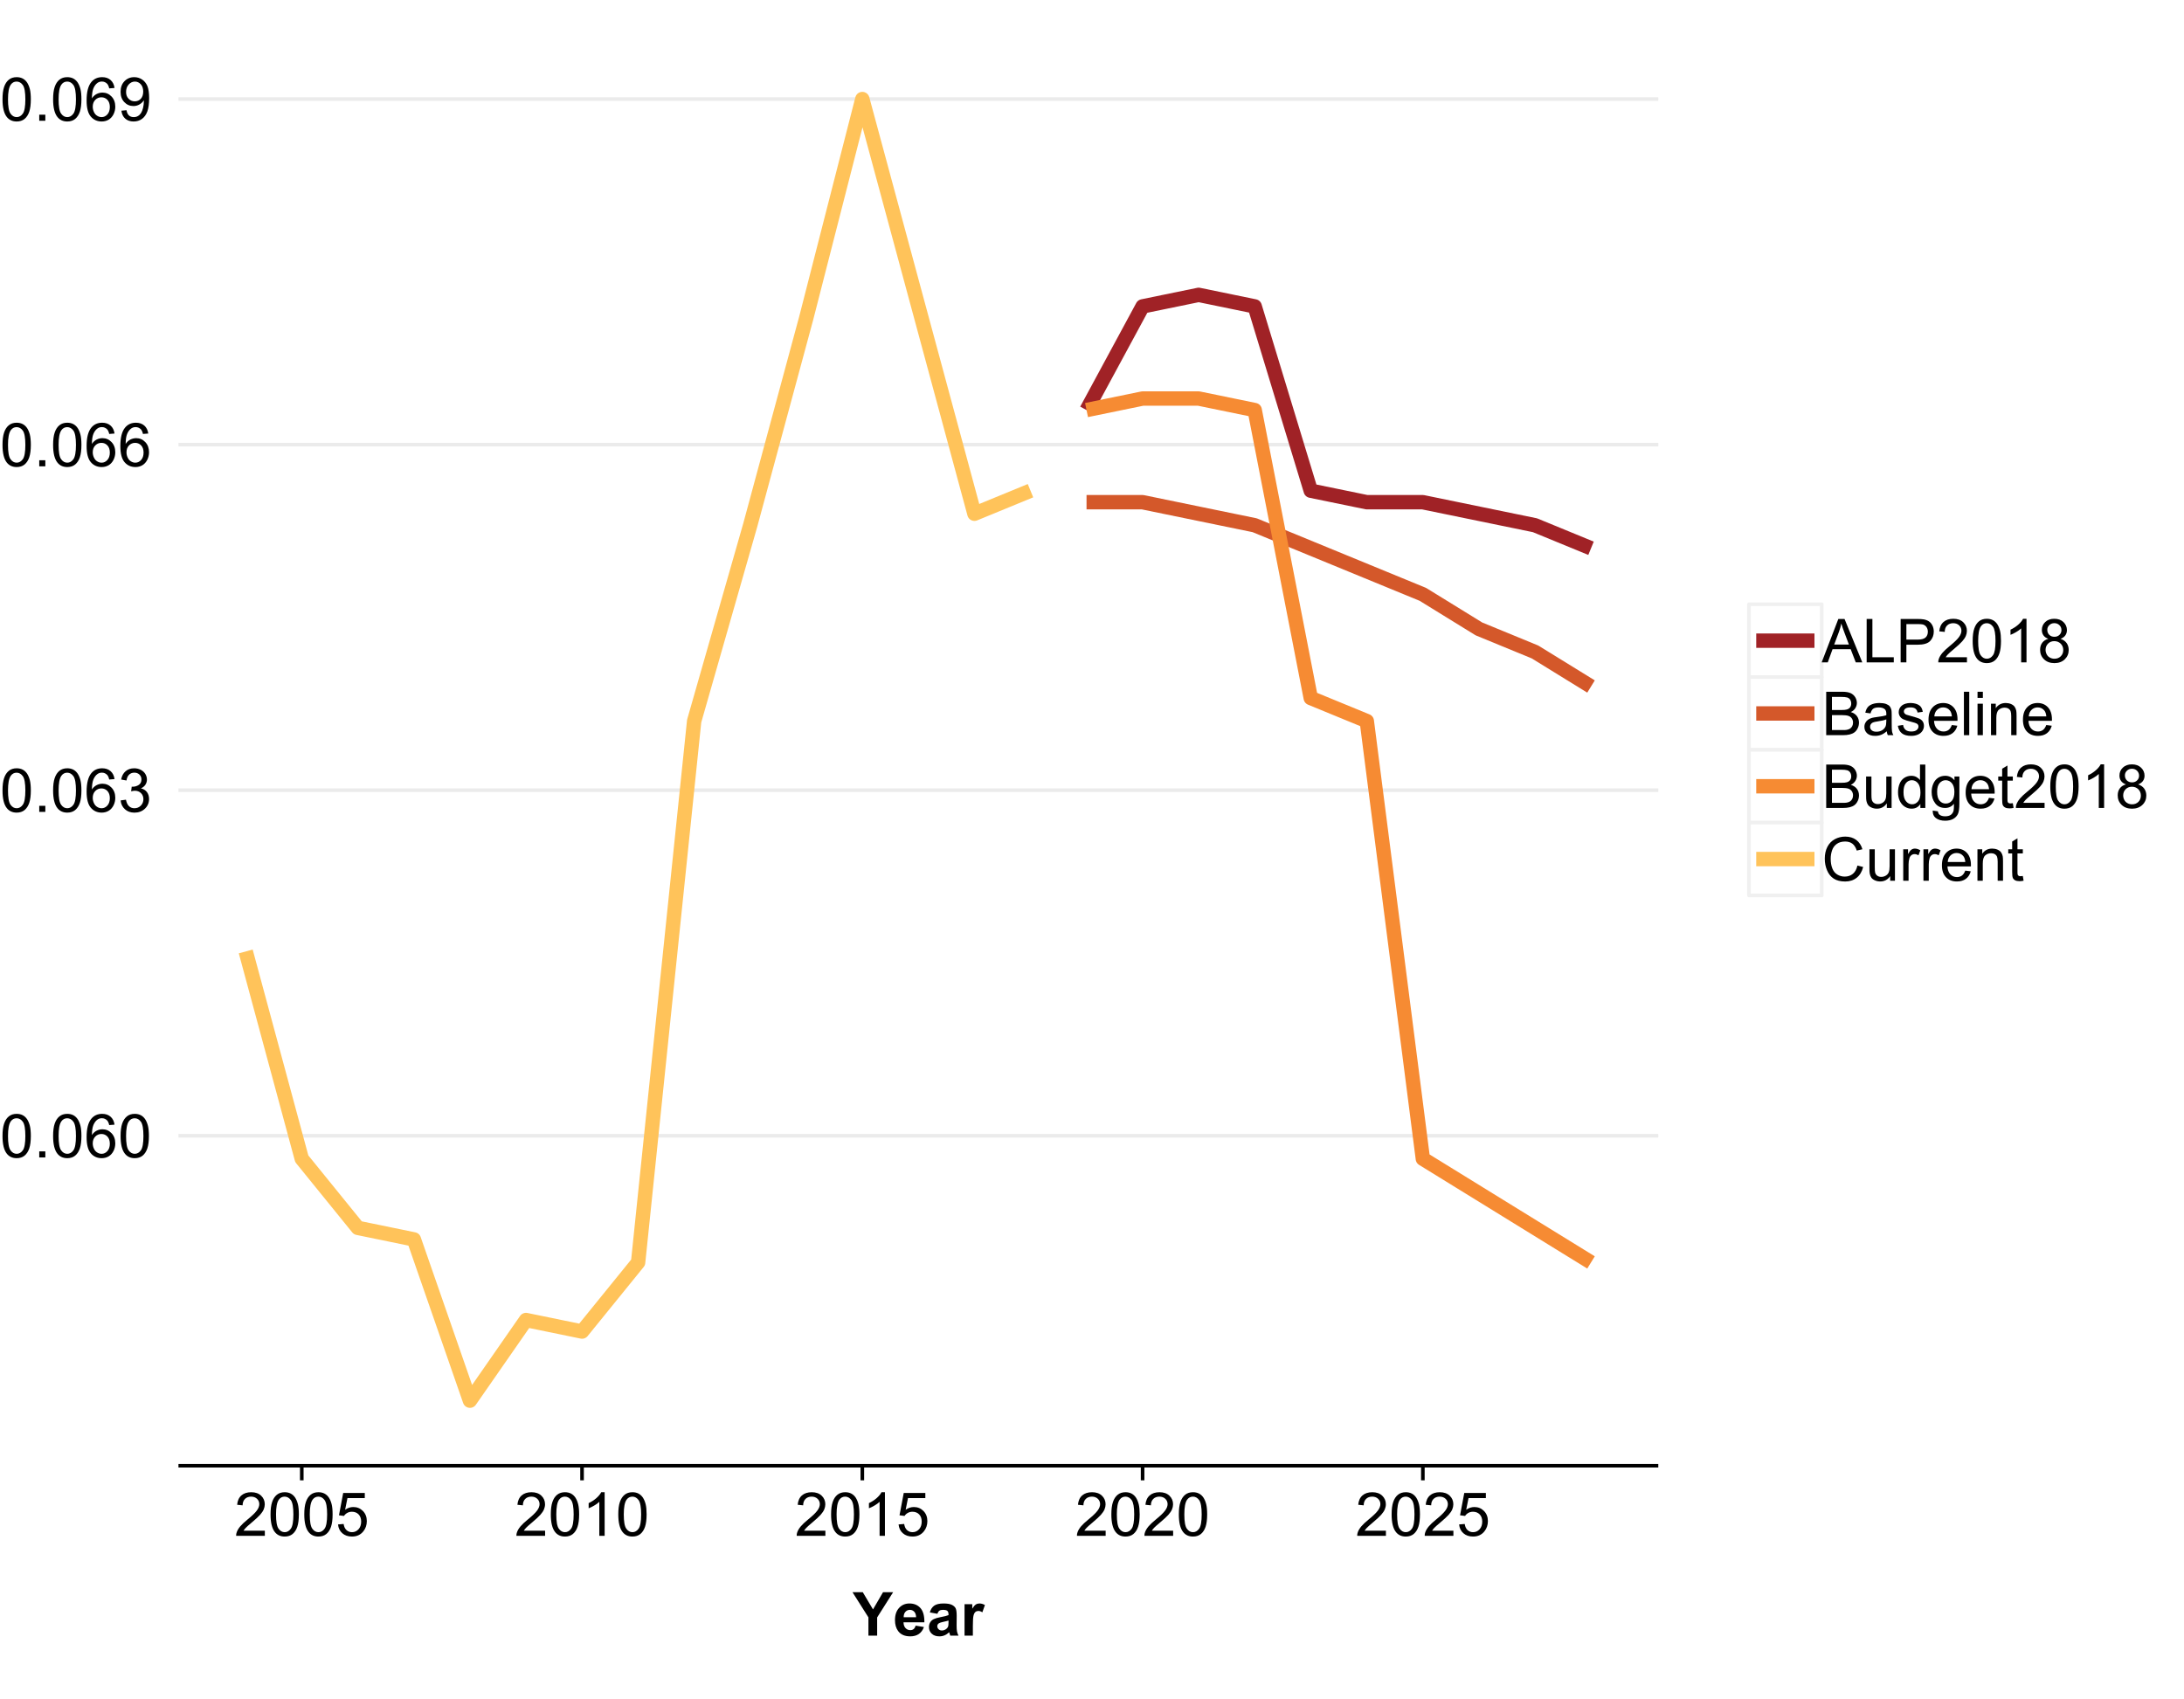
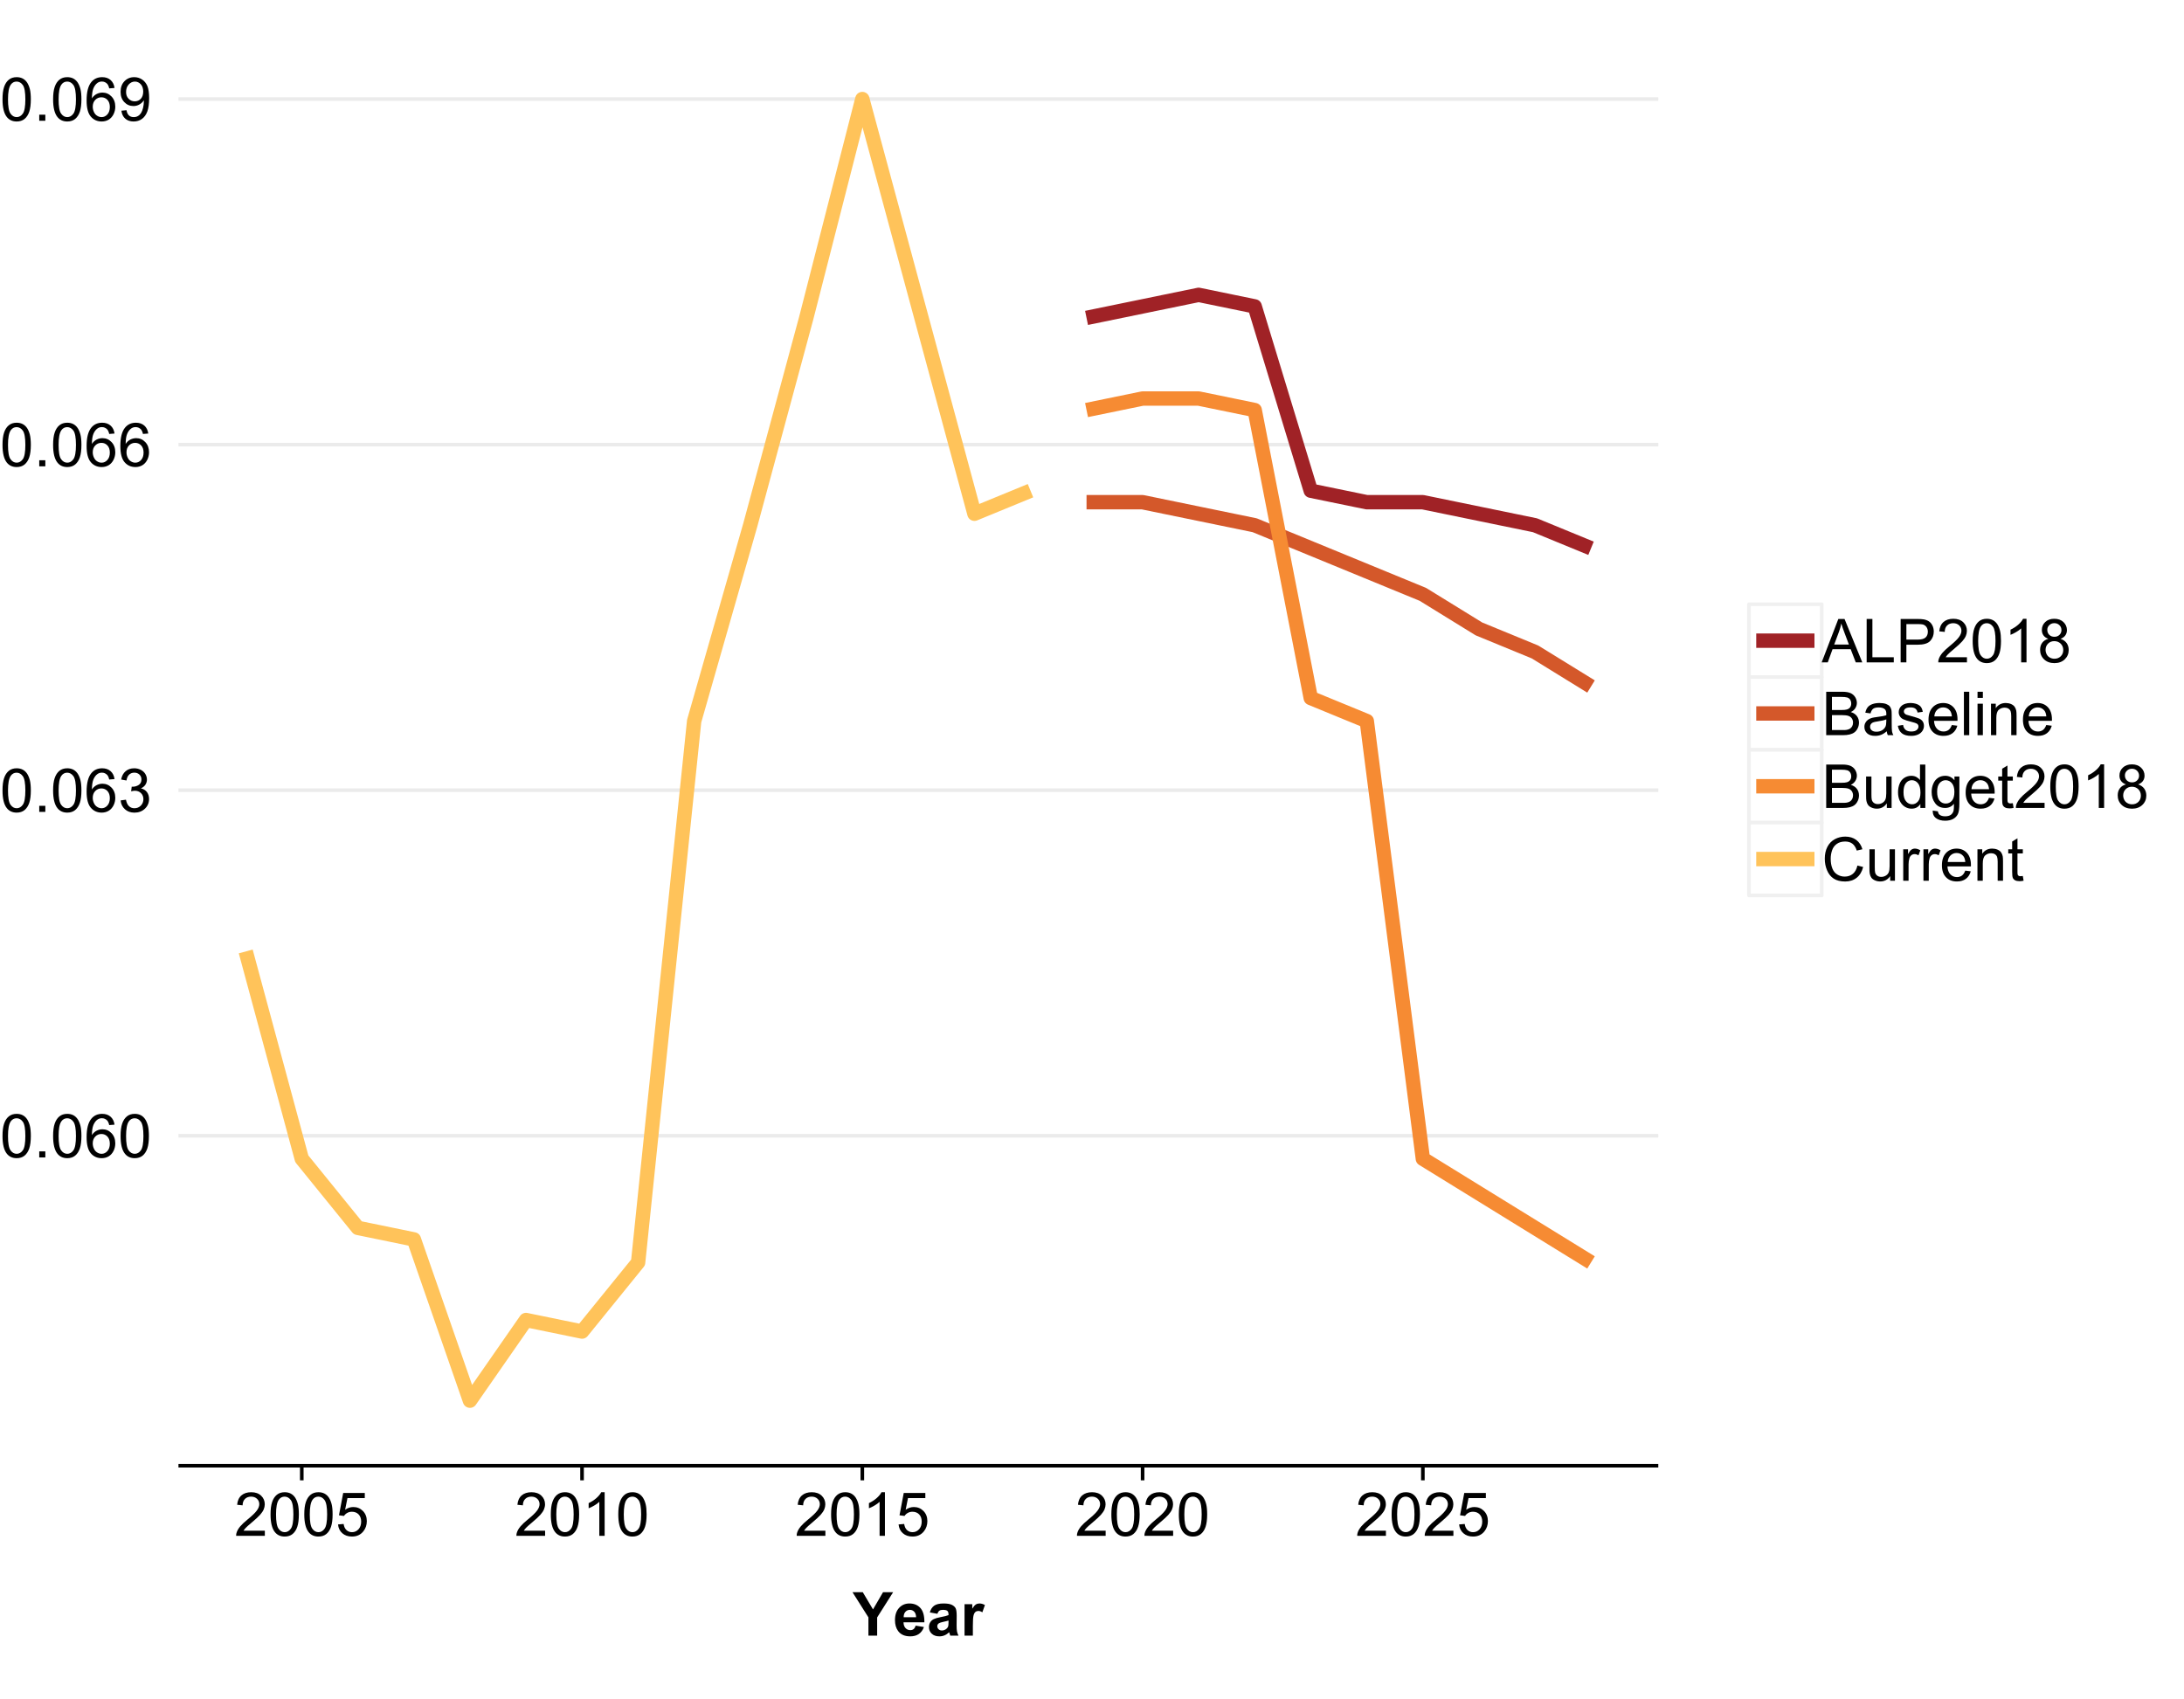
<svg xmlns="http://www.w3.org/2000/svg" xmlns:xlink="http://www.w3.org/1999/xlink" width="648pt" height="504pt" viewBox="0 0 648 504" version="1.1">
  <defs>
    <g>
      <symbol overflow="visible" id="glyph0-0">
        <path style="stroke:none;" d="M 2.25 0 L 2.25 -11.25 L 11.25 -11.25 L 11.25 0 Z M 2.531 -0.281 L 10.969 -0.281 L 10.969 -10.969 L 2.531 -10.969 Z M 2.531 -0.281 " />
      </symbol>
      <symbol overflow="visible" id="glyph0-1">
        <path style="stroke:none;" d="M 0.746 -6.355 C 0.742 -7.875 0.898 -9.102 1.215 -10.031 C 1.527 -10.961 1.996 -11.676 2.613 -12.18 C 3.23 -12.684 4.008 -12.938 4.949 -12.938 C 5.637 -12.938 6.242 -12.797 6.766 -12.52 C 7.285 -12.238 7.715 -11.836 8.059 -11.316 C 8.395 -10.789 8.664 -10.152 8.859 -9.398 C 9.051 -8.645 9.145 -7.629 9.148 -6.355 C 9.145 -4.84 8.992 -3.617 8.684 -2.691 C 8.371 -1.762 7.906 -1.047 7.289 -0.539 C 6.672 -0.035 5.891 0.215 4.949 0.219 C 3.703 0.215 2.727 -0.227 2.023 -1.117 C 1.168 -2.188 0.742 -3.934 0.746 -6.355 Z M 2.375 -6.355 C 2.371 -4.234 2.621 -2.824 3.117 -2.129 C 3.609 -1.426 4.219 -1.078 4.949 -1.082 C 5.672 -1.078 6.281 -1.43 6.781 -2.137 C 7.273 -2.836 7.523 -4.242 7.523 -6.355 C 7.523 -8.473 7.273 -9.883 6.781 -10.582 C 6.281 -11.277 5.664 -11.625 4.93 -11.629 C 4.199 -11.625 3.621 -11.316 3.191 -10.703 C 2.645 -9.918 2.371 -8.469 2.375 -6.355 Z M 2.375 -6.355 " />
      </symbol>
      <symbol overflow="visible" id="glyph0-2">
        <path style="stroke:none;" d="M 1.633 0 L 1.633 -1.801 L 3.438 -1.801 L 3.438 0 Z M 1.633 0 " />
      </symbol>
      <symbol overflow="visible" id="glyph0-3">
        <path style="stroke:none;" d="M 8.957 -9.73 L 7.383 -9.605 C 7.242 -10.223 7.043 -10.676 6.785 -10.961 C 6.355 -11.41 5.828 -11.637 5.203 -11.637 C 4.695 -11.637 4.25 -11.496 3.875 -11.215 C 3.375 -10.852 2.984 -10.32 2.695 -9.625 C 2.406 -8.926 2.258 -7.934 2.25 -6.645 C 2.629 -7.223 3.094 -7.652 3.645 -7.938 C 4.195 -8.215 4.773 -8.355 5.379 -8.359 C 6.434 -8.355 7.328 -7.969 8.07 -7.195 C 8.809 -6.418 9.18 -5.414 9.184 -4.184 C 9.18 -3.371 9.008 -2.617 8.66 -1.926 C 8.312 -1.23 7.832 -0.699 7.227 -0.332 C 6.613 0.035 5.922 0.215 5.148 0.219 C 3.828 0.215 2.754 -0.266 1.922 -1.234 C 1.09 -2.199 0.672 -3.797 0.676 -6.031 C 0.672 -8.516 1.133 -10.328 2.055 -11.461 C 2.855 -12.445 3.938 -12.938 5.301 -12.938 C 6.312 -12.938 7.141 -12.652 7.789 -12.086 C 8.434 -11.516 8.824 -10.73 8.957 -9.73 Z M 2.496 -4.176 C 2.496 -3.629 2.609 -3.105 2.844 -2.609 C 3.07 -2.109 3.395 -1.73 3.812 -1.473 C 4.227 -1.207 4.664 -1.078 5.125 -1.082 C 5.789 -1.078 6.363 -1.348 6.844 -1.891 C 7.324 -2.426 7.562 -3.156 7.566 -4.086 C 7.562 -4.973 7.328 -5.676 6.855 -6.191 C 6.379 -6.703 5.781 -6.961 5.062 -6.961 C 4.348 -6.961 3.738 -6.703 3.242 -6.191 C 2.742 -5.676 2.496 -5.004 2.496 -4.176 Z M 2.496 -4.176 " />
      </symbol>
      <symbol overflow="visible" id="glyph0-4">
        <path style="stroke:none;" d="M 0.758 -3.402 L 2.336 -3.613 C 2.516 -2.711 2.824 -2.062 3.266 -1.672 C 3.699 -1.273 4.23 -1.078 4.859 -1.082 C 5.602 -1.078 6.23 -1.336 6.746 -1.855 C 7.254 -2.367 7.512 -3.004 7.516 -3.77 C 7.512 -4.492 7.273 -5.094 6.801 -5.566 C 6.324 -6.035 5.723 -6.27 4.992 -6.273 C 4.691 -6.27 4.316 -6.211 3.875 -6.102 L 4.051 -7.488 C 4.152 -7.473 4.238 -7.465 4.305 -7.469 C 4.977 -7.465 5.582 -7.641 6.125 -7.996 C 6.66 -8.344 6.93 -8.887 6.934 -9.625 C 6.93 -10.199 6.734 -10.68 6.344 -11.062 C 5.949 -11.445 5.441 -11.637 4.824 -11.637 C 4.207 -11.637 3.695 -11.441 3.285 -11.055 C 2.875 -10.668 2.613 -10.09 2.496 -9.316 L 0.914 -9.598 C 1.105 -10.656 1.543 -11.477 2.23 -12.062 C 2.914 -12.645 3.766 -12.938 4.789 -12.938 C 5.488 -12.938 6.137 -12.785 6.73 -12.484 C 7.32 -12.18 7.773 -11.77 8.09 -11.25 C 8.402 -10.727 8.559 -10.172 8.562 -9.59 C 8.559 -9.031 8.41 -8.523 8.113 -8.066 C 7.812 -7.609 7.371 -7.246 6.785 -6.977 C 7.547 -6.801 8.137 -6.438 8.562 -5.883 C 8.98 -5.328 9.191 -4.633 9.195 -3.805 C 9.191 -2.676 8.781 -1.723 7.965 -0.945 C 7.141 -0.164 6.105 0.223 4.852 0.227 C 3.719 0.223 2.777 -0.109 2.035 -0.781 C 1.285 -1.453 0.859 -2.328 0.758 -3.402 Z M 0.758 -3.402 " />
      </symbol>
      <symbol overflow="visible" id="glyph0-5">
        <path style="stroke:none;" d="M 0.984 -2.98 L 2.504 -3.121 C 2.629 -2.402 2.875 -1.883 3.242 -1.562 C 3.602 -1.238 4.07 -1.078 4.641 -1.082 C 5.125 -1.078 5.551 -1.188 5.918 -1.414 C 6.285 -1.633 6.586 -1.934 6.82 -2.309 C 7.055 -2.68 7.25 -3.18 7.41 -3.816 C 7.566 -4.445 7.645 -5.09 7.648 -5.75 C 7.645 -5.812 7.641 -5.918 7.637 -6.062 C 7.316 -5.559 6.887 -5.148 6.34 -4.836 C 5.793 -4.52 5.199 -4.363 4.562 -4.367 C 3.492 -4.363 2.59 -4.75 1.852 -5.527 C 1.113 -6.297 0.742 -7.316 0.746 -8.586 C 0.742 -9.891 1.129 -10.945 1.902 -11.742 C 2.672 -12.539 3.637 -12.938 4.797 -12.938 C 5.633 -12.938 6.398 -12.711 7.098 -12.262 C 7.789 -11.809 8.316 -11.164 8.68 -10.332 C 9.035 -9.492 9.215 -8.285 9.219 -6.707 C 9.215 -5.055 9.039 -3.742 8.684 -2.77 C 8.324 -1.793 7.793 -1.051 7.09 -0.543 C 6.383 -0.035 5.555 0.215 4.605 0.219 C 3.598 0.215 2.773 -0.062 2.137 -0.621 C 1.496 -1.18 1.113 -1.965 0.984 -2.98 Z M 7.461 -8.664 C 7.457 -9.57 7.215 -10.293 6.734 -10.828 C 6.25 -11.359 5.672 -11.625 4.992 -11.629 C 4.289 -11.625 3.676 -11.336 3.156 -10.766 C 2.633 -10.188 2.371 -9.445 2.375 -8.535 C 2.371 -7.711 2.621 -7.043 3.117 -6.535 C 3.609 -6.02 4.219 -5.766 4.949 -5.766 C 5.68 -5.766 6.281 -6.02 6.754 -6.535 C 7.223 -7.043 7.457 -7.754 7.461 -8.664 Z M 7.461 -8.664 " />
      </symbol>
      <symbol overflow="visible" id="glyph0-6">
        <path style="stroke:none;" d="M 9.062 -1.52 L 9.062 0 L 0.547 0 C 0.531 -0.379 0.594 -0.742 0.73 -1.098 C 0.945 -1.676 1.293 -2.25 1.77 -2.812 C 2.246 -3.375 2.934 -4.023 3.84 -4.766 C 5.238 -5.906 6.188 -6.816 6.68 -7.492 C 7.172 -8.16 7.418 -8.793 7.418 -9.395 C 7.418 -10.02 7.191 -10.551 6.746 -10.98 C 6.293 -11.41 5.711 -11.625 4.992 -11.629 C 4.23 -11.625 3.621 -11.395 3.164 -10.941 C 2.703 -10.48 2.469 -9.848 2.469 -9.043 L 0.844 -9.211 C 0.953 -10.422 1.371 -11.344 2.102 -11.984 C 2.824 -12.617 3.801 -12.938 5.027 -12.938 C 6.262 -12.938 7.238 -12.594 7.961 -11.91 C 8.68 -11.223 9.039 -10.371 9.043 -9.359 C 9.039 -8.84 8.934 -8.336 8.727 -7.84 C 8.512 -7.34 8.164 -6.812 7.676 -6.266 C 7.188 -5.711 6.375 -4.957 5.238 -4 C 4.285 -3.199 3.676 -2.66 3.41 -2.379 C 3.141 -2.094 2.918 -1.805 2.742 -1.52 Z M 9.062 -1.52 " />
      </symbol>
      <symbol overflow="visible" id="glyph0-7">
        <path style="stroke:none;" d="M 0.746 -3.375 L 2.406 -3.516 C 2.527 -2.707 2.812 -2.098 3.266 -1.691 C 3.711 -1.281 4.254 -1.078 4.887 -1.082 C 5.648 -1.078 6.293 -1.363 6.82 -1.941 C 7.344 -2.512 7.605 -3.273 7.609 -4.227 C 7.605 -5.125 7.352 -5.84 6.848 -6.363 C 6.34 -6.883 5.676 -7.141 4.859 -7.145 C 4.344 -7.141 3.887 -7.027 3.48 -6.797 C 3.07 -6.566 2.746 -6.266 2.516 -5.898 L 1.027 -6.09 L 2.277 -12.711 L 8.684 -12.711 L 8.684 -11.195 L 3.543 -11.195 L 2.848 -7.734 C 3.621 -8.273 4.43 -8.543 5.281 -8.543 C 6.402 -8.543 7.352 -8.152 8.129 -7.371 C 8.898 -6.59 9.285 -5.586 9.289 -4.367 C 9.285 -3.195 8.945 -2.188 8.27 -1.344 C 7.441 -0.301 6.316 0.215 4.887 0.219 C 3.715 0.215 2.758 -0.109 2.016 -0.766 C 1.273 -1.418 0.848 -2.289 0.746 -3.375 Z M 0.746 -3.375 " />
      </symbol>
      <symbol overflow="visible" id="glyph0-8">
        <path style="stroke:none;" d="M 6.707 0 L 5.125 0 L 5.125 -10.082 C 4.742 -9.715 4.242 -9.352 3.625 -8.988 C 3.004 -8.625 2.449 -8.352 1.961 -8.172 L 1.961 -9.703 C 2.844 -10.117 3.617 -10.621 4.281 -11.215 C 4.941 -11.805 5.41 -12.379 5.688 -12.938 L 6.707 -12.938 Z M 6.707 0 " />
      </symbol>
      <symbol overflow="visible" id="glyph0-9">
        <path style="stroke:none;" d="M -0.027 0 L 4.922 -12.883 L 6.758 -12.883 L 12.031 0 L 10.09 0 L 8.586 -3.902 L 3.199 -3.902 L 1.785 0 Z M 3.691 -5.289 L 8.059 -5.289 L 6.715 -8.859 C 6.305 -9.941 6 -10.832 5.801 -11.531 C 5.637 -10.703 5.402 -9.883 5.105 -9.07 Z M 3.691 -5.289 " />
      </symbol>
      <symbol overflow="visible" id="glyph0-10">
        <path style="stroke:none;" d="M 1.32 0 L 1.32 -12.883 L 3.023 -12.883 L 3.023 -1.52 L 9.367 -1.52 L 9.367 0 Z M 1.32 0 " />
      </symbol>
      <symbol overflow="visible" id="glyph0-11">
        <path style="stroke:none;" d="M 1.391 0 L 1.391 -12.883 L 6.25 -12.883 C 7.102 -12.879 7.754 -12.84 8.211 -12.762 C 8.836 -12.652 9.367 -12.449 9.797 -12.156 C 10.227 -11.859 10.57 -11.445 10.832 -10.914 C 11.09 -10.379 11.219 -9.793 11.223 -9.156 C 11.219 -8.059 10.871 -7.133 10.176 -6.375 C 9.477 -5.617 8.219 -5.238 6.398 -5.238 L 3.094 -5.238 L 3.094 0 Z M 3.094 -6.758 L 6.426 -6.758 C 7.523 -6.754 8.305 -6.961 8.77 -7.371 C 9.23 -7.781 9.461 -8.359 9.465 -9.105 C 9.461 -9.645 9.324 -10.105 9.055 -10.488 C 8.781 -10.871 8.426 -11.125 7.98 -11.25 C 7.691 -11.324 7.16 -11.359 6.391 -11.363 L 3.094 -11.363 Z M 3.094 -6.758 " />
      </symbol>
      <symbol overflow="visible" id="glyph0-12">
        <path style="stroke:none;" d="M 3.18 -6.988 C 2.52 -7.227 2.035 -7.57 1.723 -8.016 C 1.406 -8.461 1.246 -8.992 1.25 -9.617 C 1.246 -10.551 1.582 -11.34 2.258 -11.98 C 2.93 -12.617 3.828 -12.938 4.949 -12.938 C 6.07 -12.938 6.977 -12.609 7.664 -11.957 C 8.348 -11.301 8.688 -10.504 8.691 -9.57 C 8.688 -8.969 8.531 -8.449 8.219 -8.012 C 7.902 -7.566 7.426 -7.227 6.793 -6.988 C 7.582 -6.727 8.184 -6.309 8.598 -5.738 C 9.008 -5.16 9.215 -4.477 9.219 -3.684 C 9.215 -2.578 8.828 -1.652 8.051 -0.906 C 7.27 -0.156 6.242 0.215 4.977 0.219 C 3.699 0.215 2.676 -0.156 1.898 -0.91 C 1.117 -1.66 0.727 -2.602 0.73 -3.727 C 0.727 -4.562 0.938 -5.262 1.367 -5.832 C 1.789 -6.395 2.395 -6.781 3.18 -6.988 Z M 2.867 -9.668 C 2.863 -9.059 3.059 -8.559 3.453 -8.172 C 3.844 -7.785 4.355 -7.594 4.984 -7.594 C 5.59 -7.594 6.09 -7.785 6.48 -8.168 C 6.871 -8.551 7.066 -9.02 7.066 -9.578 C 7.066 -10.156 6.863 -10.645 6.465 -11.043 C 6.059 -11.438 5.559 -11.637 4.965 -11.637 C 4.359 -11.637 3.859 -11.441 3.465 -11.055 C 3.062 -10.668 2.863 -10.207 2.867 -9.668 Z M 2.355 -3.719 C 2.355 -3.262 2.461 -2.824 2.676 -2.406 C 2.887 -1.98 3.203 -1.652 3.629 -1.426 C 4.047 -1.191 4.504 -1.078 4.992 -1.082 C 5.746 -1.078 6.367 -1.32 6.863 -1.809 C 7.352 -2.293 7.598 -2.91 7.602 -3.664 C 7.598 -4.422 7.344 -5.055 6.84 -5.555 C 6.332 -6.051 5.699 -6.297 4.938 -6.301 C 4.191 -6.297 3.574 -6.051 3.09 -5.562 C 2.598 -5.066 2.355 -4.453 2.355 -3.719 Z M 2.355 -3.719 " />
      </symbol>
      <symbol overflow="visible" id="glyph0-13">
        <path style="stroke:none;" d="M 1.32 0 L 1.32 -12.883 L 6.152 -12.883 C 7.137 -12.879 7.926 -12.75 8.52 -12.492 C 9.113 -12.23 9.578 -11.828 9.918 -11.289 C 10.25 -10.746 10.418 -10.18 10.422 -9.59 C 10.418 -9.035 10.27 -8.516 9.973 -8.031 C 9.676 -7.543 9.223 -7.152 8.621 -6.855 C 9.395 -6.625 9.996 -6.234 10.418 -5.684 C 10.836 -5.133 11.043 -4.48 11.047 -3.734 C 11.043 -3.125 10.918 -2.566 10.664 -2.051 C 10.406 -1.531 10.09 -1.129 9.719 -0.852 C 9.34 -0.566 8.871 -0.355 8.309 -0.215 C 7.742 -0.07 7.047 0 6.23 0 Z M 3.023 -7.469 L 5.809 -7.469 C 6.562 -7.465 7.105 -7.516 7.438 -7.621 C 7.867 -7.746 8.195 -7.961 8.414 -8.262 C 8.633 -8.559 8.742 -8.934 8.746 -9.387 C 8.742 -9.812 8.641 -10.188 8.438 -10.516 C 8.23 -10.84 7.938 -11.062 7.559 -11.184 C 7.176 -11.301 6.52 -11.359 5.598 -11.363 L 3.023 -11.363 Z M 3.023 -1.52 L 6.23 -1.52 C 6.777 -1.516 7.164 -1.539 7.391 -1.582 C 7.781 -1.652 8.109 -1.77 8.375 -1.934 C 8.637 -2.098 8.855 -2.336 9.027 -2.648 C 9.195 -2.961 9.281 -3.32 9.281 -3.734 C 9.281 -4.211 9.156 -4.629 8.91 -4.988 C 8.664 -5.34 8.324 -5.59 7.887 -5.734 C 7.449 -5.875 6.82 -5.945 6.004 -5.949 L 3.023 -5.949 Z M 3.023 -1.52 " />
      </symbol>
      <symbol overflow="visible" id="glyph0-14">
        <path style="stroke:none;" d="M 7.277 -1.152 C 6.691 -0.652 6.125 -0.301 5.586 -0.098 C 5.039 0.109 4.457 0.211 3.84 0.211 C 2.812 0.211 2.027 -0.039 1.477 -0.539 C 0.922 -1.039 0.645 -1.68 0.648 -2.461 C 0.645 -2.918 0.75 -3.336 0.961 -3.715 C 1.168 -4.09 1.438 -4.391 1.777 -4.621 C 2.113 -4.848 2.496 -5.02 2.918 -5.141 C 3.227 -5.219 3.695 -5.301 4.324 -5.379 C 5.602 -5.531 6.539 -5.711 7.145 -5.922 C 7.148 -6.137 7.152 -6.273 7.156 -6.336 C 7.152 -6.977 7.004 -7.434 6.707 -7.699 C 6.301 -8.055 5.699 -8.23 4.906 -8.234 C 4.156 -8.23 3.609 -8.102 3.258 -7.844 C 2.902 -7.582 2.637 -7.121 2.469 -6.461 L 0.922 -6.672 C 1.059 -7.332 1.293 -7.867 1.617 -8.273 C 1.938 -8.68 2.402 -8.992 3.016 -9.215 C 3.621 -9.434 4.328 -9.543 5.133 -9.547 C 5.93 -9.543 6.574 -9.449 7.074 -9.266 C 7.566 -9.074 7.934 -8.84 8.172 -8.555 C 8.402 -8.27 8.566 -7.91 8.664 -7.48 C 8.715 -7.207 8.742 -6.719 8.746 -6.02 L 8.746 -3.91 C 8.742 -2.434 8.773 -1.504 8.844 -1.117 C 8.906 -0.727 9.043 -0.355 9.246 0 L 7.594 0 C 7.43 -0.328 7.324 -0.711 7.277 -1.152 Z M 7.145 -4.684 C 6.566 -4.445 5.707 -4.246 4.562 -4.086 C 3.91 -3.988 3.449 -3.883 3.18 -3.77 C 2.91 -3.648 2.703 -3.477 2.555 -3.254 C 2.406 -3.027 2.332 -2.777 2.336 -2.504 C 2.332 -2.078 2.492 -1.727 2.816 -1.449 C 3.133 -1.164 3.602 -1.023 4.219 -1.027 C 4.828 -1.023 5.367 -1.156 5.844 -1.426 C 6.312 -1.691 6.664 -2.059 6.891 -2.523 C 7.059 -2.879 7.141 -3.406 7.145 -4.105 Z M 7.145 -4.684 " />
      </symbol>
      <symbol overflow="visible" id="glyph0-15">
        <path style="stroke:none;" d="M 0.555 -2.785 L 2.117 -3.031 C 2.203 -2.402 2.449 -1.922 2.852 -1.59 C 3.25 -1.254 3.812 -1.09 4.535 -1.09 C 5.262 -1.09 5.801 -1.234 6.152 -1.531 C 6.504 -1.824 6.68 -2.172 6.68 -2.574 C 6.68 -2.926 6.523 -3.207 6.215 -3.418 C 5.996 -3.555 5.457 -3.734 4.598 -3.953 C 3.434 -4.246 2.629 -4.5 2.184 -4.715 C 1.734 -4.926 1.395 -5.223 1.164 -5.602 C 0.93 -5.98 0.812 -6.398 0.816 -6.855 C 0.812 -7.27 0.91 -7.652 1.102 -8.012 C 1.293 -8.363 1.551 -8.66 1.883 -8.895 C 2.125 -9.074 2.461 -9.227 2.887 -9.355 C 3.309 -9.48 3.766 -9.543 4.254 -9.547 C 4.984 -9.543 5.625 -9.438 6.184 -9.23 C 6.734 -9.016 7.145 -8.73 7.41 -8.371 C 7.672 -8.008 7.852 -7.527 7.953 -6.926 L 6.406 -6.715 C 6.332 -7.195 6.129 -7.57 5.793 -7.84 C 5.453 -8.105 4.977 -8.238 4.367 -8.242 C 3.637 -8.238 3.121 -8.117 2.812 -7.883 C 2.5 -7.641 2.344 -7.359 2.348 -7.039 C 2.344 -6.832 2.406 -6.648 2.539 -6.484 C 2.664 -6.312 2.867 -6.172 3.148 -6.062 C 3.301 -6.004 3.766 -5.871 4.543 -5.66 C 5.66 -5.359 6.441 -5.113 6.887 -4.926 C 7.324 -4.734 7.672 -4.457 7.926 -4.094 C 8.176 -3.73 8.301 -3.281 8.305 -2.742 C 8.301 -2.215 8.148 -1.719 7.844 -1.254 C 7.535 -0.785 7.09 -0.422 6.512 -0.172 C 5.926 0.086 5.27 0.211 4.543 0.211 C 3.328 0.211 2.406 -0.039 1.77 -0.543 C 1.133 -1.047 0.727 -1.793 0.555 -2.785 Z M 0.555 -2.785 " />
      </symbol>
      <symbol overflow="visible" id="glyph0-16">
        <path style="stroke:none;" d="M 7.578 -3.008 L 9.211 -2.805 C 8.953 -1.848 8.473 -1.105 7.777 -0.578 C 7.078 -0.051 6.188 0.211 5.105 0.211 C 3.738 0.211 2.656 -0.207 1.859 -1.051 C 1.055 -1.887 0.656 -3.066 0.66 -4.586 C 0.656 -6.156 1.059 -7.375 1.871 -8.246 C 2.676 -9.109 3.727 -9.543 5.02 -9.547 C 6.266 -9.543 7.285 -9.117 8.078 -8.27 C 8.867 -7.418 9.262 -6.223 9.266 -4.684 C 9.262 -4.586 9.258 -4.445 9.254 -4.262 L 2.293 -4.262 C 2.348 -3.234 2.641 -2.449 3.164 -1.906 C 3.684 -1.359 4.332 -1.09 5.117 -1.09 C 5.691 -1.09 6.188 -1.242 6.598 -1.547 C 7.008 -1.852 7.332 -2.336 7.578 -3.008 Z M 2.383 -5.562 L 7.594 -5.562 C 7.523 -6.344 7.324 -6.934 6.996 -7.328 C 6.492 -7.934 5.836 -8.238 5.035 -8.242 C 4.305 -8.238 3.695 -7.996 3.203 -7.512 C 2.707 -7.027 2.434 -6.375 2.383 -5.562 Z M 2.383 -5.562 " />
      </symbol>
      <symbol overflow="visible" id="glyph0-17">
        <path style="stroke:none;" d="M 1.152 0 L 1.152 -12.883 L 2.734 -12.883 L 2.734 0 Z M 1.152 0 " />
      </symbol>
      <symbol overflow="visible" id="glyph0-18">
        <path style="stroke:none;" d="M 1.195 -11.066 L 1.195 -12.883 L 2.777 -12.883 L 2.777 -11.066 Z M 1.195 0 L 1.195 -9.336 L 2.777 -9.336 L 2.777 0 Z M 1.195 0 " />
      </symbol>
      <symbol overflow="visible" id="glyph0-19">
        <path style="stroke:none;" d="M 1.188 0 L 1.188 -9.336 L 2.609 -9.336 L 2.609 -8.008 C 3.293 -9.031 4.285 -9.543 5.582 -9.547 C 6.141 -9.543 6.656 -9.441 7.133 -9.242 C 7.602 -9.035 7.957 -8.77 8.191 -8.445 C 8.426 -8.113 8.59 -7.727 8.684 -7.277 C 8.742 -6.98 8.77 -6.465 8.773 -5.738 L 8.773 0 L 7.188 0 L 7.188 -5.68 C 7.184 -6.32 7.121 -6.801 7.004 -7.121 C 6.879 -7.438 6.66 -7.695 6.348 -7.887 C 6.031 -8.074 5.664 -8.168 5.246 -8.172 C 4.566 -8.168 3.984 -7.953 3.5 -7.531 C 3.008 -7.102 2.766 -6.293 2.77 -5.098 L 2.77 0 Z M 1.188 0 " />
      </symbol>
      <symbol overflow="visible" id="glyph0-20">
        <path style="stroke:none;" d="M 7.305 0 L 7.305 -1.371 C 6.574 -0.316 5.586 0.211 4.344 0.211 C 3.789 0.211 3.273 0.105 2.797 -0.105 C 2.316 -0.316 1.965 -0.578 1.734 -0.898 C 1.504 -1.215 1.34 -1.609 1.25 -2.074 C 1.18 -2.383 1.148 -2.875 1.152 -3.551 L 1.152 -9.336 L 2.734 -9.336 L 2.734 -4.156 C 2.73 -3.328 2.762 -2.773 2.828 -2.488 C 2.926 -2.07 3.137 -1.742 3.461 -1.508 C 3.781 -1.266 4.18 -1.148 4.656 -1.152 C 5.129 -1.148 5.574 -1.27 5.992 -1.516 C 6.406 -1.758 6.699 -2.09 6.875 -2.508 C 7.047 -2.926 7.137 -3.531 7.137 -4.332 L 7.137 -9.336 L 8.719 -9.336 L 8.719 0 Z M 7.305 0 " />
      </symbol>
      <symbol overflow="visible" id="glyph0-21">
        <path style="stroke:none;" d="M 7.242 0 L 7.242 -1.18 C 6.648 -0.25 5.777 0.211 4.633 0.211 C 3.887 0.211 3.203 0.008 2.578 -0.402 C 1.953 -0.812 1.469 -1.387 1.129 -2.121 C 0.785 -2.855 0.613 -3.699 0.617 -4.656 C 0.613 -5.586 0.77 -6.43 1.082 -7.191 C 1.391 -7.949 1.855 -8.531 2.477 -8.938 C 3.098 -9.34 3.793 -9.543 4.562 -9.547 C 5.121 -9.543 5.621 -9.426 6.062 -9.188 C 6.5 -8.949 6.859 -8.641 7.137 -8.262 L 7.137 -12.883 L 8.711 -12.883 L 8.711 0 Z M 2.242 -4.656 C 2.238 -3.461 2.488 -2.566 2.996 -1.977 C 3.496 -1.383 4.094 -1.09 4.781 -1.09 C 5.473 -1.09 6.059 -1.371 6.543 -1.938 C 7.023 -2.5 7.266 -3.363 7.27 -4.527 C 7.266 -5.801 7.02 -6.738 6.531 -7.336 C 6.035 -7.934 5.43 -8.23 4.711 -8.234 C 4.008 -8.23 3.418 -7.945 2.949 -7.371 C 2.473 -6.797 2.238 -5.891 2.242 -4.656 Z M 2.242 -4.656 " />
      </symbol>
      <symbol overflow="visible" id="glyph0-22">
        <path style="stroke:none;" d="M 0.898 0.773 L 2.434 1 C 2.496 1.473 2.676 1.82 2.969 2.039 C 3.359 2.328 3.895 2.473 4.578 2.477 C 5.309 2.473 5.875 2.328 6.277 2.039 C 6.672 1.746 6.941 1.336 7.086 0.809 C 7.164 0.484 7.203 -0.191 7.199 -1.223 C 6.504 -0.406 5.641 0 4.613 0 C 3.324 0 2.332 -0.461 1.633 -1.387 C 0.926 -2.312 0.574 -3.422 0.578 -4.719 C 0.574 -5.605 0.734 -6.43 1.062 -7.184 C 1.383 -7.934 1.852 -8.516 2.465 -8.93 C 3.074 -9.34 3.793 -9.543 4.625 -9.547 C 5.719 -9.543 6.629 -9.098 7.348 -8.211 L 7.348 -9.336 L 8.805 -9.336 L 8.805 -1.266 C 8.801 0.188 8.652 1.215 8.359 1.824 C 8.062 2.426 7.594 2.906 6.953 3.262 C 6.309 3.609 5.52 3.785 4.586 3.789 C 3.473 3.785 2.574 3.535 1.887 3.035 C 1.199 2.535 0.867 1.781 0.898 0.773 Z M 2.207 -4.836 C 2.203 -3.605 2.445 -2.711 2.934 -2.152 C 3.418 -1.586 4.027 -1.305 4.766 -1.309 C 5.484 -1.305 6.094 -1.586 6.59 -2.148 C 7.078 -2.707 7.324 -3.586 7.328 -4.781 C 7.324 -5.922 7.07 -6.781 6.566 -7.363 C 6.059 -7.941 5.449 -8.23 4.738 -8.234 C 4.031 -8.23 3.434 -7.945 2.945 -7.379 C 2.449 -6.805 2.203 -5.957 2.207 -4.836 Z M 2.207 -4.836 " />
      </symbol>
      <symbol overflow="visible" id="glyph0-23">
        <path style="stroke:none;" d="M 4.641 -1.414 L 4.867 -0.016 C 4.422 0.078 4.023 0.121 3.672 0.125 C 3.098 0.121 2.652 0.035 2.336 -0.148 C 2.02 -0.328 1.797 -0.566 1.668 -0.863 C 1.539 -1.156 1.477 -1.781 1.477 -2.734 L 1.477 -8.102 L 0.316 -8.102 L 0.316 -9.336 L 1.477 -9.336 L 1.477 -11.645 L 3.051 -12.594 L 3.051 -9.336 L 4.641 -9.336 L 4.641 -8.102 L 3.051 -8.102 L 3.051 -2.645 C 3.047 -2.191 3.074 -1.902 3.133 -1.773 C 3.188 -1.645 3.277 -1.543 3.406 -1.465 C 3.527 -1.387 3.707 -1.348 3.945 -1.352 C 4.117 -1.348 4.352 -1.367 4.641 -1.414 Z M 4.641 -1.414 " />
      </symbol>
      <symbol overflow="visible" id="glyph0-24">
        <path style="stroke:none;" d="M 10.582 -4.516 L 12.289 -4.086 C 11.926 -2.68 11.281 -1.613 10.355 -0.883 C 9.426 -0.148 8.293 0.215 6.953 0.219 C 5.559 0.215 4.43 -0.062 3.562 -0.629 C 2.691 -1.191 2.027 -2.012 1.578 -3.086 C 1.121 -4.156 0.895 -5.309 0.898 -6.539 C 0.895 -7.879 1.152 -9.047 1.664 -10.047 C 2.176 -11.043 2.902 -11.801 3.852 -12.324 C 4.797 -12.84 5.84 -13.102 6.977 -13.105 C 8.266 -13.102 9.352 -12.773 10.23 -12.121 C 11.105 -11.461 11.715 -10.539 12.066 -9.352 L 10.391 -8.957 C 10.086 -9.891 9.652 -10.574 9.086 -11.004 C 8.516 -11.43 7.801 -11.641 6.945 -11.645 C 5.949 -11.641 5.121 -11.406 4.457 -10.934 C 3.789 -10.457 3.324 -9.816 3.059 -9.02 C 2.789 -8.215 2.652 -7.391 2.656 -6.547 C 2.652 -5.449 2.812 -4.496 3.133 -3.68 C 3.449 -2.859 3.945 -2.246 4.621 -1.844 C 5.293 -1.438 6.023 -1.234 6.812 -1.238 C 7.762 -1.234 8.57 -1.512 9.234 -2.062 C 9.898 -2.613 10.348 -3.43 10.582 -4.516 Z M 10.582 -4.516 " />
      </symbol>
      <symbol overflow="visible" id="glyph0-25">
        <path style="stroke:none;" d="M 1.168 0 L 1.168 -9.336 L 2.594 -9.336 L 2.594 -7.918 C 2.953 -8.578 3.289 -9.016 3.598 -9.23 C 3.906 -9.438 4.242 -9.543 4.613 -9.547 C 5.145 -9.543 5.688 -9.375 6.242 -9.035 L 5.695 -7.566 C 5.309 -7.793 4.922 -7.91 4.535 -7.91 C 4.188 -7.91 3.875 -7.805 3.602 -7.598 C 3.324 -7.387 3.129 -7.098 3.016 -6.734 C 2.836 -6.168 2.746 -5.555 2.75 -4.887 L 2.75 0 Z M 1.168 0 " />
      </symbol>
      <symbol overflow="visible" id="glyph1-0">
        <path style="stroke:none;" d="M 2.25 0 L 2.25 -11.25 L 11.25 -11.25 L 11.25 0 Z M 2.531 -0.281 L 10.969 -0.281 L 10.969 -10.969 L 2.531 -10.969 Z M 2.531 -0.281 " />
      </symbol>
      <symbol overflow="visible" id="glyph1-1">
        <path style="stroke:none;" d="M 4.695 0 L 4.695 -5.422 L -0.027 -12.883 L 3.023 -12.883 L 6.055 -7.789 L 9.027 -12.883 L 12.023 -12.883 L 7.285 -5.406 L 7.285 0 Z M 4.695 0 " />
      </symbol>
      <symbol overflow="visible" id="glyph1-2">
        <path style="stroke:none;" d="M 6.695 -2.969 L 9.156 -2.559 C 8.84 -1.652 8.34 -0.965 7.66 -0.496 C 6.973 -0.023 6.121 0.211 5.098 0.211 C 3.473 0.211 2.27 -0.316 1.492 -1.379 C 0.875 -2.227 0.566 -3.301 0.57 -4.598 C 0.566 -6.141 0.973 -7.352 1.781 -8.23 C 2.59 -9.105 3.613 -9.543 4.852 -9.547 C 6.238 -9.543 7.332 -9.086 8.137 -8.168 C 8.938 -7.25 9.32 -5.844 9.289 -3.953 L 3.102 -3.953 C 3.117 -3.219 3.316 -2.648 3.699 -2.242 C 4.078 -1.832 4.555 -1.629 5.125 -1.633 C 5.508 -1.629 5.832 -1.734 6.098 -1.949 C 6.359 -2.156 6.559 -2.496 6.695 -2.969 Z M 6.836 -5.469 C 6.816 -6.18 6.633 -6.723 6.285 -7.098 C 5.93 -7.465 5.5 -7.652 5 -7.656 C 4.457 -7.652 4.012 -7.457 3.664 -7.066 C 3.309 -6.672 3.137 -6.137 3.148 -5.469 Z M 6.836 -5.469 " />
      </symbol>
      <symbol overflow="visible" id="glyph1-3">
        <path style="stroke:none;" d="M 3.137 -6.484 L 0.898 -6.891 C 1.145 -7.789 1.578 -8.457 2.195 -8.895 C 2.809 -9.328 3.723 -9.543 4.938 -9.547 C 6.039 -9.543 6.859 -9.414 7.402 -9.152 C 7.938 -8.891 8.316 -8.559 8.539 -8.16 C 8.754 -7.758 8.863 -7.02 8.867 -5.949 L 8.844 -3.066 C 8.84 -2.242 8.879 -1.637 8.961 -1.25 C 9.035 -0.859 9.184 -0.445 9.406 0 L 6.961 0 C 6.895 -0.164 6.812 -0.406 6.723 -0.73 C 6.68 -0.875 6.652 -0.973 6.637 -1.02 C 6.211 -0.609 5.758 -0.301 5.281 -0.098 C 4.797 0.109 4.285 0.211 3.742 0.211 C 2.781 0.211 2.023 -0.047 1.473 -0.57 C 0.914 -1.086 0.637 -1.746 0.641 -2.547 C 0.637 -3.074 0.766 -3.543 1.02 -3.957 C 1.27 -4.367 1.621 -4.684 2.078 -4.906 C 2.527 -5.125 3.184 -5.32 4.043 -5.484 C 5.195 -5.699 5.992 -5.898 6.441 -6.09 L 6.441 -6.336 C 6.438 -6.805 6.32 -7.145 6.09 -7.352 C 5.852 -7.551 5.41 -7.652 4.766 -7.656 C 4.32 -7.652 3.977 -7.566 3.734 -7.395 C 3.484 -7.223 3.285 -6.918 3.137 -6.484 Z M 6.441 -4.484 C 6.121 -4.375 5.621 -4.25 4.938 -4.102 C 4.25 -3.953 3.801 -3.809 3.594 -3.672 C 3.266 -3.441 3.105 -3.152 3.109 -2.805 C 3.105 -2.457 3.234 -2.156 3.496 -1.906 C 3.75 -1.652 4.078 -1.527 4.484 -1.531 C 4.922 -1.527 5.348 -1.676 5.758 -1.969 C 6.051 -2.191 6.246 -2.461 6.344 -2.785 C 6.406 -2.992 6.438 -3.395 6.441 -3.992 Z M 6.441 -4.484 " />
      </symbol>
      <symbol overflow="visible" id="glyph1-4">
        <path style="stroke:none;" d="M 3.656 0 L 1.188 0 L 1.188 -9.336 L 3.48 -9.336 L 3.48 -8.008 C 3.871 -8.629 4.223 -9.043 4.539 -9.246 C 4.848 -9.445 5.203 -9.543 5.609 -9.547 C 6.168 -9.543 6.711 -9.387 7.234 -9.078 L 6.469 -6.926 C 6.051 -7.191 5.664 -7.324 5.309 -7.328 C 4.961 -7.324 4.668 -7.23 4.43 -7.043 C 4.188 -6.852 3.996 -6.508 3.863 -6.012 C 3.723 -5.512 3.656 -4.469 3.656 -2.883 Z M 3.656 0 " />
      </symbol>
    </g>
    <clipPath id="clip1">
      <path d="M 52.949 336 L 493 336 L 493 338 L 52.949 338 Z M 52.949 336 " />
    </clipPath>
    <clipPath id="clip2">
      <path d="M 52.949 233 L 493 233 L 493 236 L 52.949 236 Z M 52.949 233 " />
    </clipPath>
    <clipPath id="clip3">
      <path d="M 52.949 131 L 493 131 L 493 133 L 52.949 133 Z M 52.949 131 " />
    </clipPath>
    <clipPath id="clip4">
      <path d="M 52.949 28 L 493 28 L 493 30 L 52.949 30 Z M 52.949 28 " />
    </clipPath>
  </defs>
  <g id="surface46">
    <rect x="0" y="0" width="648" height="504" style="fill:rgb(100%,100%,100%);fill-opacity:1;stroke:none;" />
    <g clip-path="url(#clip1)" clip-rule="nonzero">
      <path style="fill:none;stroke-width:1.067;stroke-linecap:butt;stroke-linejoin:round;stroke:rgb(92.157%,92.157%,92.157%);stroke-opacity:1;stroke-miterlimit:10;" d="M 52.949 337.008 L 492.02 337.008 " />
    </g>
    <g clip-path="url(#clip2)" clip-rule="nonzero">
      <path style="fill:none;stroke-width:1.067;stroke-linecap:butt;stroke-linejoin:round;stroke:rgb(92.157%,92.157%,92.157%);stroke-opacity:1;stroke-miterlimit:10;" d="M 52.949 234.469 L 492.02 234.469 " />
    </g>
    <g clip-path="url(#clip3)" clip-rule="nonzero">
      <path style="fill:none;stroke-width:1.067;stroke-linecap:butt;stroke-linejoin:round;stroke:rgb(92.157%,92.157%,92.157%);stroke-opacity:1;stroke-miterlimit:10;" d="M 52.949 131.93 L 492.02 131.93 " />
    </g>
    <g clip-path="url(#clip4)" clip-rule="nonzero">
      <path style="fill:none;stroke-width:1.067;stroke-linecap:butt;stroke-linejoin:round;stroke:rgb(92.157%,92.157%,92.157%);stroke-opacity:1;stroke-miterlimit:10;" d="M 52.949 29.391 L 492.02 29.391 " />
    </g>
-     <path style="fill:none;stroke-width:4.268;stroke-linecap:butt;stroke-linejoin:round;stroke:rgb(62.745%,13.333%,14.902%);stroke-opacity:1;stroke-miterlimit:10;" d="M 322.379 121.676 L 339.012 90.914 L 355.645 87.496 L 372.273 90.914 L 388.906 145.602 L 405.535 149.02 L 422.168 149.02 L 438.801 152.438 L 455.43 155.855 L 472.062 162.691 " />
+     <path style="fill:none;stroke-width:4.268;stroke-linecap:butt;stroke-linejoin:round;stroke:rgb(62.745%,13.333%,14.902%);stroke-opacity:1;stroke-miterlimit:10;" d="M 322.379 94.332 L 355.645 87.496 L 372.273 90.914 L 388.906 145.602 L 405.535 149.02 L 422.168 149.02 L 438.801 152.438 L 455.43 155.855 L 472.062 162.691 " />
    <path style="fill:none;stroke-width:4.268;stroke-linecap:butt;stroke-linejoin:round;stroke:rgb(83.137%,34.51%,16.471%);stroke-opacity:1;stroke-miterlimit:10;" d="M 322.379 149.02 L 339.012 149.02 L 355.645 152.438 L 372.273 155.855 L 388.906 162.691 L 405.535 169.527 L 422.168 176.363 L 438.801 186.617 L 455.43 193.453 L 472.062 203.707 " />
    <path style="fill:none;stroke-width:4.268;stroke-linecap:butt;stroke-linejoin:round;stroke:rgb(96.471%,54.51%,20%);stroke-opacity:1;stroke-miterlimit:10;" d="M 322.379 121.676 L 339.012 118.258 L 355.645 118.258 L 372.273 121.676 L 388.906 207.125 L 405.535 213.961 L 422.168 343.84 L 438.801 354.094 L 455.43 364.348 L 472.062 374.602 " />
    <path style="fill:none;stroke-width:4.268;stroke-linecap:butt;stroke-linejoin:round;stroke:rgb(100%,76.471%,35.294%);stroke-opacity:1;stroke-miterlimit:10;" d="M 72.91 282.32 L 89.539 343.84 L 106.172 364.348 L 122.801 367.766 L 139.434 415.617 L 156.066 391.691 L 172.695 395.109 L 189.328 374.602 L 205.961 213.961 L 222.59 155.855 L 239.223 94.332 L 255.855 29.391 L 272.484 90.914 L 289.117 152.438 L 305.75 145.602 " />
    <g style="fill:rgb(0%,0%,0%);fill-opacity:1;">
      <use xlink:href="#glyph0-1" x="0" y="343.449" />
      <use xlink:href="#glyph0-2" x="10.011" y="343.449" />
      <use xlink:href="#glyph0-1" x="15.012" y="343.449" />
      <use xlink:href="#glyph0-3" x="25.022" y="343.449" />
      <use xlink:href="#glyph0-1" x="35.033" y="343.449" />
    </g>
    <g style="fill:rgb(0%,0%,0%);fill-opacity:1;">
      <use xlink:href="#glyph0-1" x="0" y="240.91" />
      <use xlink:href="#glyph0-2" x="10.011" y="240.91" />
      <use xlink:href="#glyph0-1" x="15.012" y="240.91" />
      <use xlink:href="#glyph0-3" x="25.022" y="240.91" />
      <use xlink:href="#glyph0-4" x="35.033" y="240.91" />
    </g>
    <g style="fill:rgb(0%,0%,0%);fill-opacity:1;">
      <use xlink:href="#glyph0-1" x="0" y="138.371" />
      <use xlink:href="#glyph0-2" x="10.011" y="138.371" />
      <use xlink:href="#glyph0-1" x="15.012" y="138.371" />
      <use xlink:href="#glyph0-3" x="25.022" y="138.371" />
      <use xlink:href="#glyph0-3" x="35.033" y="138.371" />
    </g>
    <g style="fill:rgb(0%,0%,0%);fill-opacity:1;">
      <use xlink:href="#glyph0-1" x="0" y="35.832" />
      <use xlink:href="#glyph0-2" x="10.011" y="35.832" />
      <use xlink:href="#glyph0-1" x="15.012" y="35.832" />
      <use xlink:href="#glyph0-3" x="25.022" y="35.832" />
      <use xlink:href="#glyph0-5" x="35.033" y="35.832" />
    </g>
    <path style="fill:none;stroke-width:1.067;stroke-linecap:butt;stroke-linejoin:round;stroke:rgb(0%,0%,0%);stroke-opacity:1;stroke-miterlimit:10;" d="M 52.949 434.93 L 492.02 434.93 " />
    <path style="fill:none;stroke-width:1.067;stroke-linecap:butt;stroke-linejoin:round;stroke:rgb(0%,0%,0%);stroke-opacity:1;stroke-miterlimit:10;" d="M 89.539 439.25 L 89.539 434.93 " />
    <path style="fill:none;stroke-width:1.067;stroke-linecap:butt;stroke-linejoin:round;stroke:rgb(0%,0%,0%);stroke-opacity:1;stroke-miterlimit:10;" d="M 172.695 439.25 L 172.695 434.93 " />
    <path style="fill:none;stroke-width:1.067;stroke-linecap:butt;stroke-linejoin:round;stroke:rgb(0%,0%,0%);stroke-opacity:1;stroke-miterlimit:10;" d="M 255.855 439.25 L 255.855 434.93 " />
    <path style="fill:none;stroke-width:1.067;stroke-linecap:butt;stroke-linejoin:round;stroke:rgb(0%,0%,0%);stroke-opacity:1;stroke-miterlimit:10;" d="M 339.012 439.25 L 339.012 434.93 " />
    <path style="fill:none;stroke-width:1.067;stroke-linecap:butt;stroke-linejoin:round;stroke:rgb(0%,0%,0%);stroke-opacity:1;stroke-miterlimit:10;" d="M 422.168 439.25 L 422.168 434.93 " />
    <g style="fill:rgb(0%,0%,0%);fill-opacity:1;">
      <use xlink:href="#glyph0-6" x="69.516" y="455.723" />
      <use xlink:href="#glyph0-1" x="79.526" y="455.723" />
      <use xlink:href="#glyph0-1" x="89.537" y="455.723" />
      <use xlink:href="#glyph0-7" x="99.548" y="455.723" />
    </g>
    <g style="fill:rgb(0%,0%,0%);fill-opacity:1;">
      <use xlink:href="#glyph0-6" x="152.672" y="455.723" />
      <use xlink:href="#glyph0-1" x="162.683" y="455.723" />
      <use xlink:href="#glyph0-8" x="172.693" y="455.723" />
      <use xlink:href="#glyph0-1" x="182.704" y="455.723" />
    </g>
    <g style="fill:rgb(0%,0%,0%);fill-opacity:1;">
      <use xlink:href="#glyph0-6" x="235.832" y="455.723" />
      <use xlink:href="#glyph0-1" x="245.843" y="455.723" />
      <use xlink:href="#glyph0-8" x="255.854" y="455.723" />
      <use xlink:href="#glyph0-7" x="265.864" y="455.723" />
    </g>
    <g style="fill:rgb(0%,0%,0%);fill-opacity:1;">
      <use xlink:href="#glyph0-6" x="318.988" y="455.723" />
      <use xlink:href="#glyph0-1" x="328.999" y="455.723" />
      <use xlink:href="#glyph0-6" x="339.01" y="455.723" />
      <use xlink:href="#glyph0-1" x="349.021" y="455.723" />
    </g>
    <g style="fill:rgb(0%,0%,0%);fill-opacity:1;">
      <use xlink:href="#glyph0-6" x="402.145" y="455.723" />
      <use xlink:href="#glyph0-1" x="412.155" y="455.723" />
      <use xlink:href="#glyph0-6" x="422.166" y="455.723" />
      <use xlink:href="#glyph0-7" x="432.177" y="455.723" />
    </g>
    <g style="fill:rgb(0%,0%,0%);fill-opacity:1;">
      <use xlink:href="#glyph1-1" x="252.969" y="485.344" />
      <use xlink:href="#glyph1-2" x="264.975" y="485.344" />
      <use xlink:href="#glyph1-3" x="274.985" y="485.344" />
      <use xlink:href="#glyph1-4" x="284.996" y="485.344" />
    </g>
    <path style="fill-rule:nonzero;fill:rgb(100%,100%,100%);fill-opacity:1;stroke-width:1.067;stroke-linecap:round;stroke-linejoin:round;stroke:rgb(94.118%,94.118%,94.118%);stroke-opacity:1;stroke-miterlimit:10;" d="M 518.918 200.906 L 540.52 200.906 L 540.52 179.305 L 518.918 179.305 Z M 518.918 200.906 " />
    <path style="fill:none;stroke-width:4.268;stroke-linecap:butt;stroke-linejoin:round;stroke:rgb(62.745%,13.333%,14.902%);stroke-opacity:1;stroke-miterlimit:10;" d="M 521.078 190.105 L 538.359 190.105 " />
    <path style="fill-rule:nonzero;fill:rgb(100%,100%,100%);fill-opacity:1;stroke-width:1.067;stroke-linecap:round;stroke-linejoin:round;stroke:rgb(94.118%,94.118%,94.118%);stroke-opacity:1;stroke-miterlimit:10;" d="M 518.918 222.504 L 540.52 222.504 L 540.52 200.902 L 518.918 200.902 Z M 518.918 222.504 " />
    <path style="fill:none;stroke-width:4.268;stroke-linecap:butt;stroke-linejoin:round;stroke:rgb(83.137%,34.51%,16.471%);stroke-opacity:1;stroke-miterlimit:10;" d="M 521.078 211.703 L 538.359 211.703 " />
    <path style="fill-rule:nonzero;fill:rgb(100%,100%,100%);fill-opacity:1;stroke-width:1.067;stroke-linecap:round;stroke-linejoin:round;stroke:rgb(94.118%,94.118%,94.118%);stroke-opacity:1;stroke-miterlimit:10;" d="M 518.918 244.105 L 540.52 244.105 L 540.52 222.504 L 518.918 222.504 Z M 518.918 244.105 " />
    <path style="fill:none;stroke-width:4.268;stroke-linecap:butt;stroke-linejoin:round;stroke:rgb(96.471%,54.51%,20%);stroke-opacity:1;stroke-miterlimit:10;" d="M 521.078 233.305 L 538.359 233.305 " />
    <path style="fill-rule:nonzero;fill:rgb(100%,100%,100%);fill-opacity:1;stroke-width:1.067;stroke-linecap:round;stroke-linejoin:round;stroke:rgb(94.118%,94.118%,94.118%);stroke-opacity:1;stroke-miterlimit:10;" d="M 518.918 265.703 L 540.52 265.703 L 540.52 244.102 L 518.918 244.102 Z M 518.918 265.703 " />
    <path style="fill:none;stroke-width:4.268;stroke-linecap:butt;stroke-linejoin:round;stroke:rgb(100%,76.471%,35.294%);stroke-opacity:1;stroke-miterlimit:10;" d="M 521.078 254.906 L 538.359 254.906 " />
    <g style="fill:rgb(0%,0%,0%);fill-opacity:1;">
      <use xlink:href="#glyph0-9" x="540.52" y="196.547" />
      <use xlink:href="#glyph0-10" x="552.525" y="196.547" />
      <use xlink:href="#glyph0-11" x="562.536" y="196.547" />
      <use xlink:href="#glyph0-6" x="574.542" y="196.547" />
      <use xlink:href="#glyph0-1" x="584.553" y="196.547" />
      <use xlink:href="#glyph0-8" x="594.563" y="196.547" />
      <use xlink:href="#glyph0-12" x="604.574" y="196.547" />
    </g>
    <g style="fill:rgb(0%,0%,0%);fill-opacity:1;">
      <use xlink:href="#glyph0-13" x="540.52" y="218.148" />
      <use xlink:href="#glyph0-14" x="552.525" y="218.148" />
      <use xlink:href="#glyph0-15" x="562.536" y="218.148" />
      <use xlink:href="#glyph0-16" x="571.536" y="218.148" />
      <use xlink:href="#glyph0-17" x="581.547" y="218.148" />
      <use xlink:href="#glyph0-18" x="585.546" y="218.148" />
      <use xlink:href="#glyph0-19" x="589.545" y="218.148" />
      <use xlink:href="#glyph0-16" x="599.556" y="218.148" />
    </g>
    <g style="fill:rgb(0%,0%,0%);fill-opacity:1;">
      <use xlink:href="#glyph0-13" x="540.52" y="239.746" />
      <use xlink:href="#glyph0-20" x="552.525" y="239.746" />
      <use xlink:href="#glyph0-21" x="562.536" y="239.746" />
      <use xlink:href="#glyph0-22" x="572.547" y="239.746" />
      <use xlink:href="#glyph0-16" x="582.558" y="239.746" />
      <use xlink:href="#glyph0-23" x="592.568" y="239.746" />
      <use xlink:href="#glyph0-6" x="597.569" y="239.746" />
      <use xlink:href="#glyph0-1" x="607.58" y="239.746" />
      <use xlink:href="#glyph0-8" x="617.591" y="239.746" />
      <use xlink:href="#glyph0-12" x="627.602" y="239.746" />
    </g>
    <g style="fill:rgb(0%,0%,0%);fill-opacity:1;">
      <use xlink:href="#glyph0-24" x="540.52" y="261.348" />
      <use xlink:href="#glyph0-20" x="553.519" y="261.348" />
      <use xlink:href="#glyph0-25" x="563.529" y="261.348" />
      <use xlink:href="#glyph0-25" x="569.523" y="261.348" />
      <use xlink:href="#glyph0-16" x="575.518" y="261.348" />
      <use xlink:href="#glyph0-19" x="585.528" y="261.348" />
      <use xlink:href="#glyph0-23" x="595.539" y="261.348" />
    </g>
  </g>
</svg>
